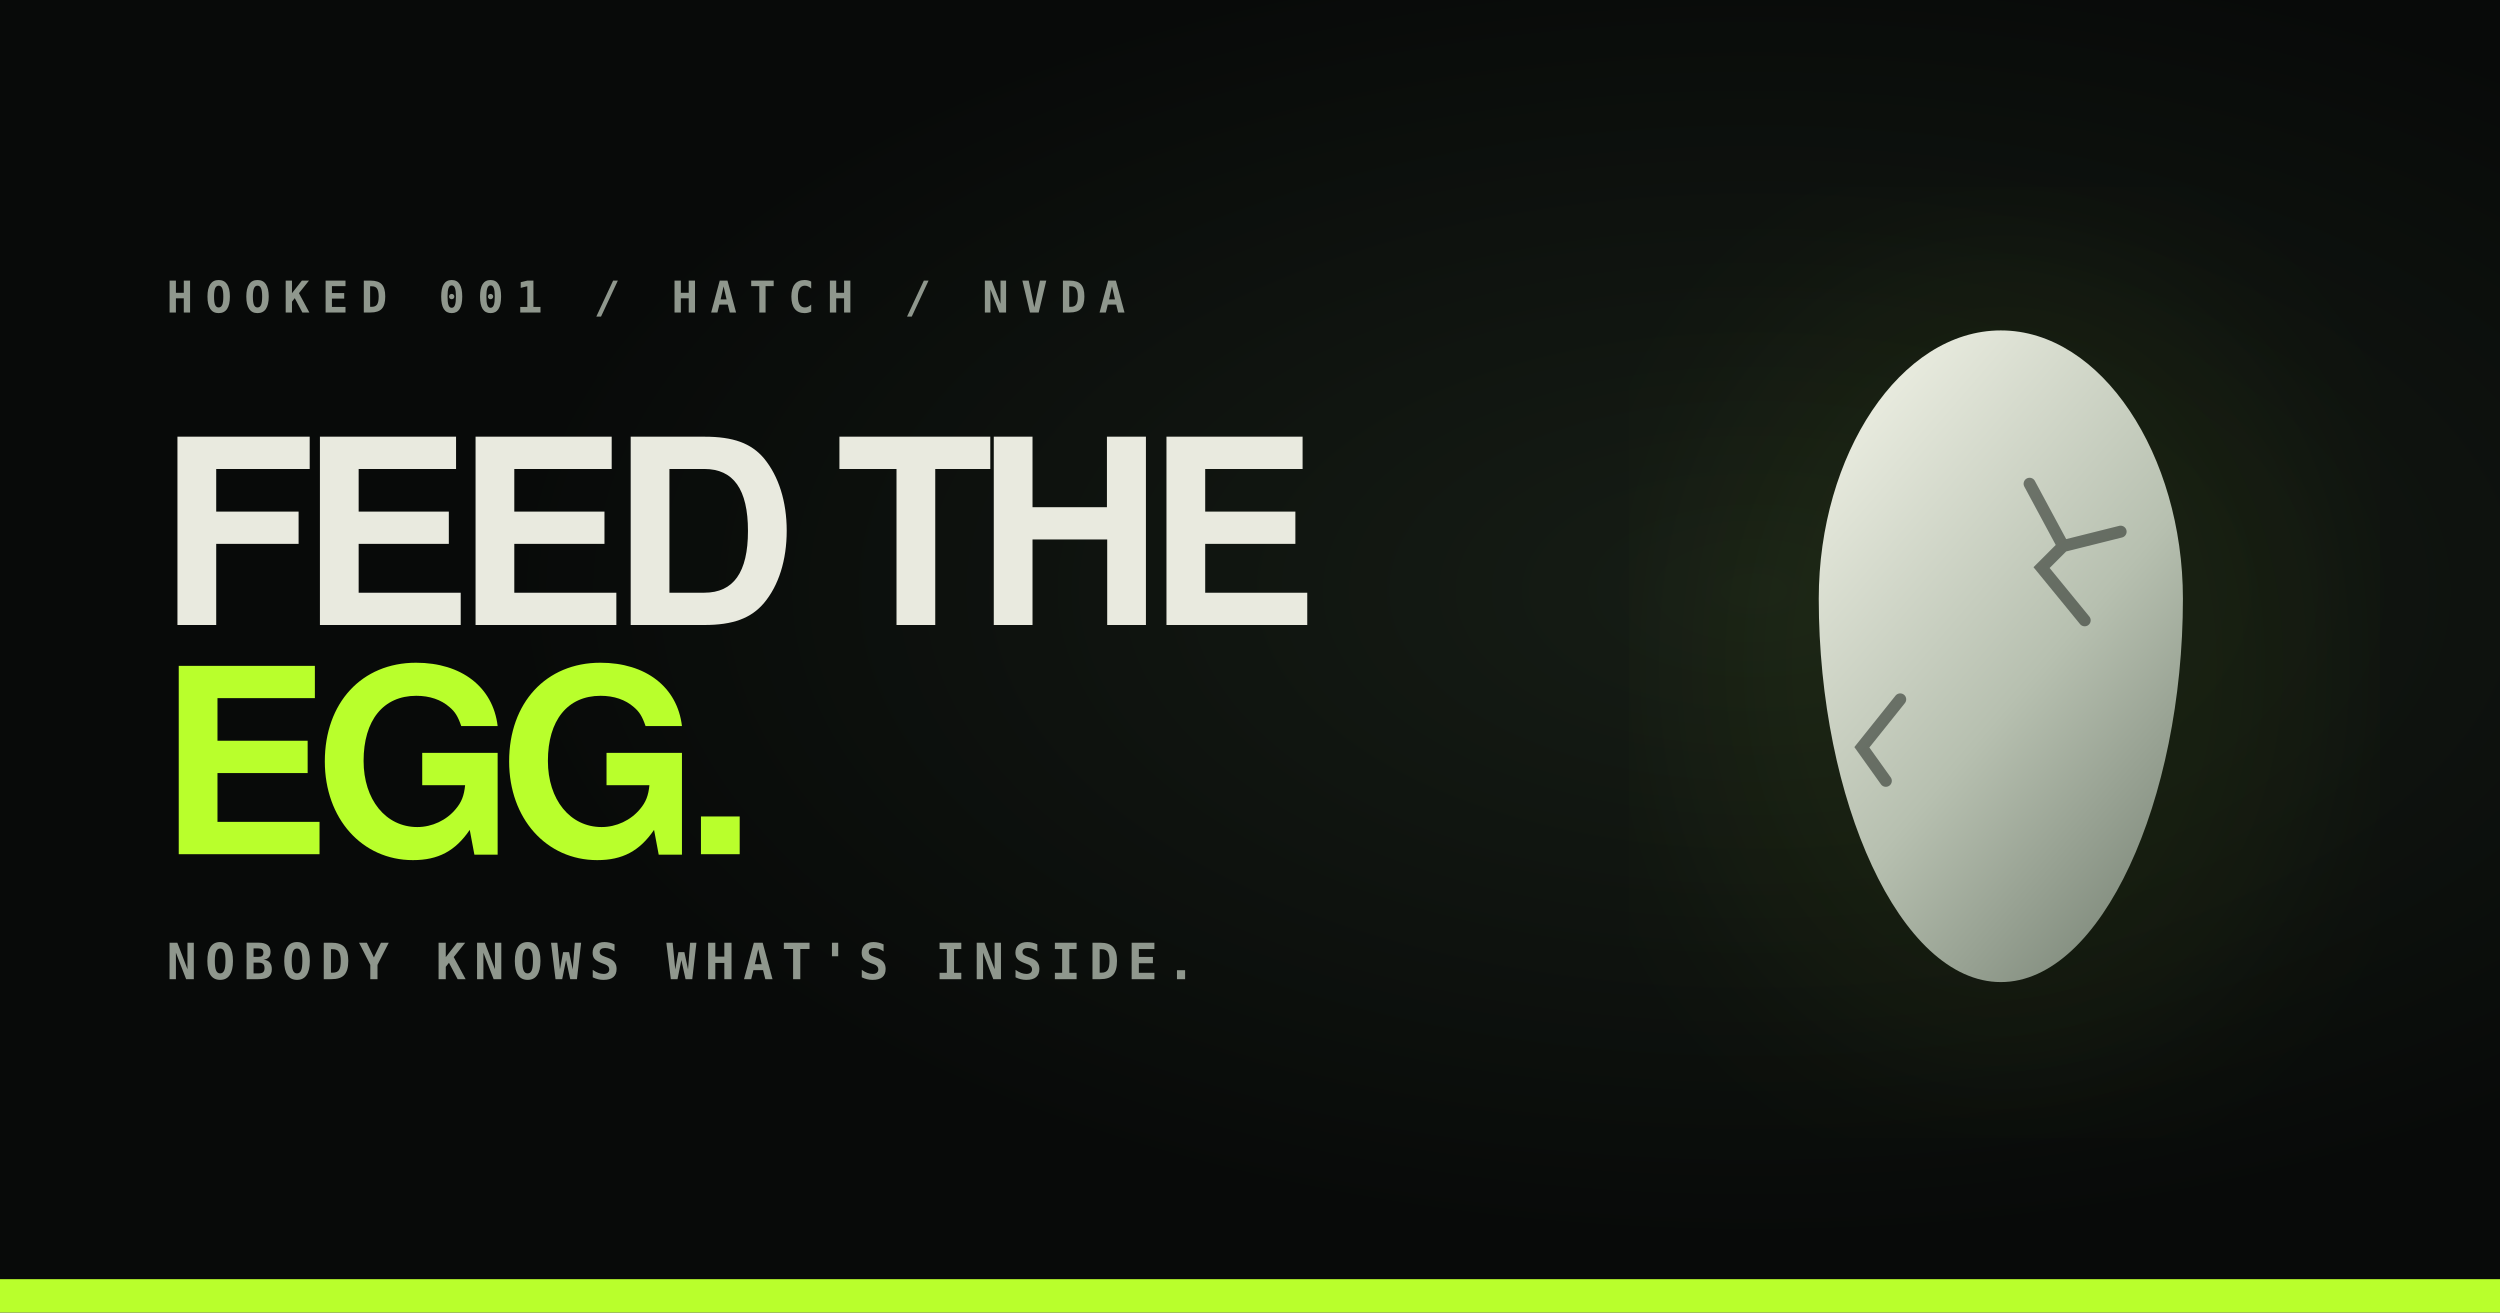
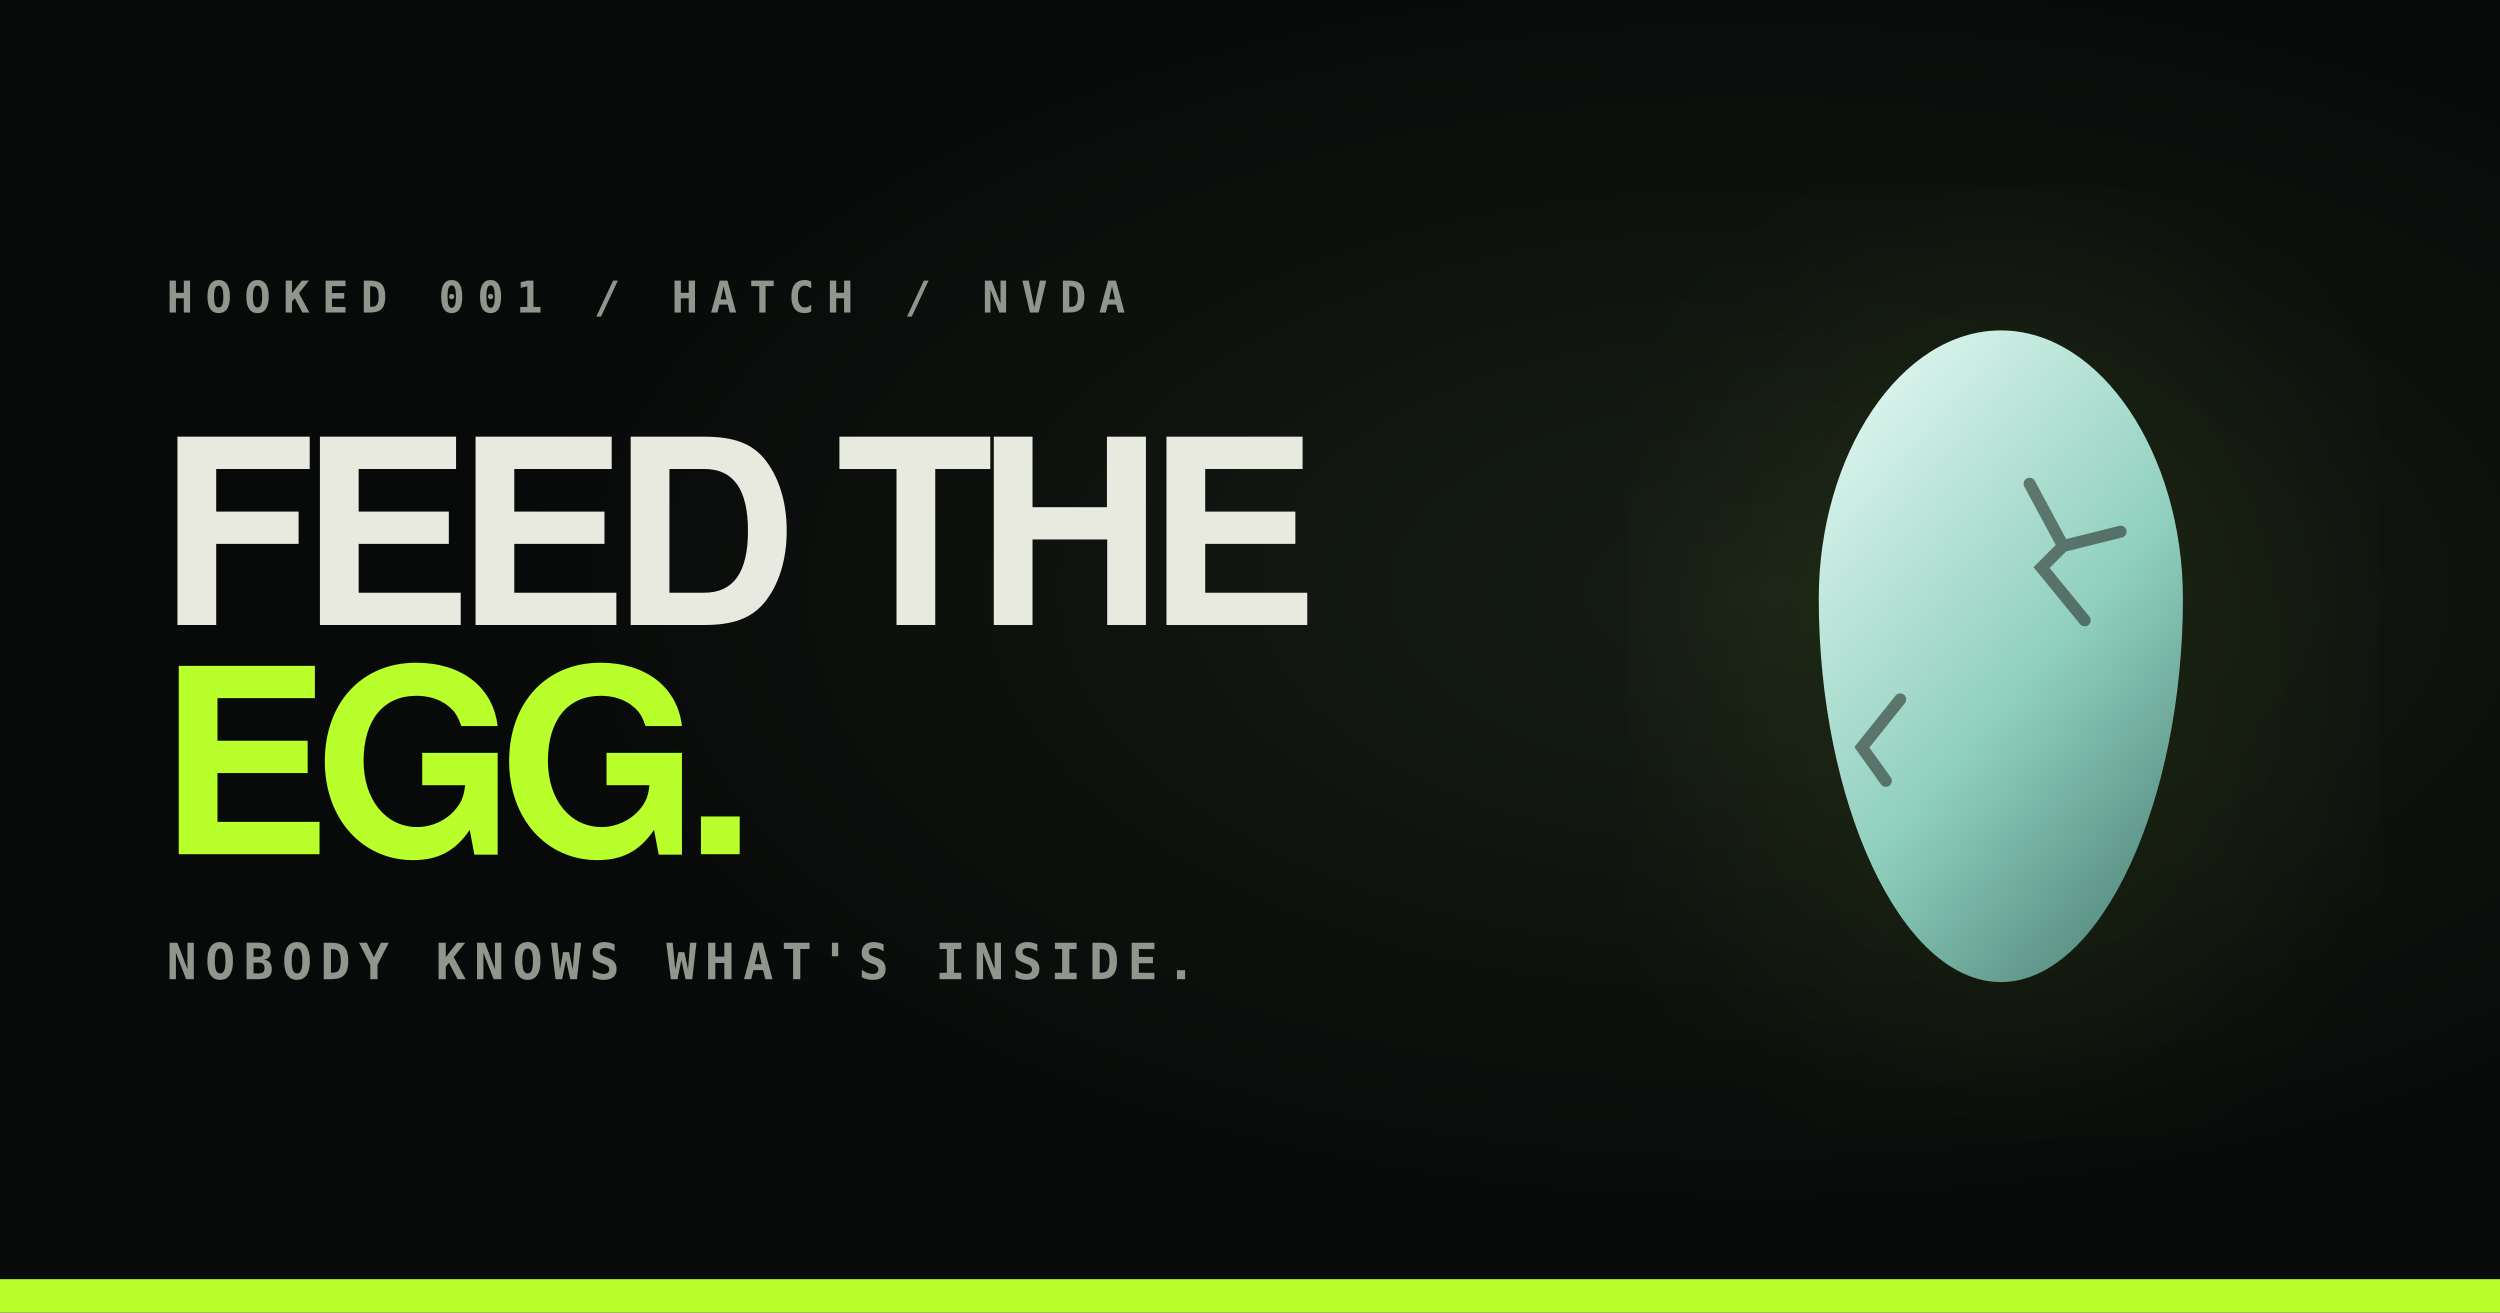
<svg xmlns="http://www.w3.org/2000/svg" viewBox="0 0 1200 630" width="1200" height="630" role="img" aria-label="FEED THE EGG.">
  <defs>
    <radialGradient id="g2" cx="0.7" cy="0.45">
      <stop offset="0" stop-color="#161d15" />
      <stop offset="1" stop-color="#080A09" />
    </radialGradient>
    <filter id="soft2">
      <feGaussianBlur stdDeviation="40" />
    </filter>
    <linearGradient id="shell2" x1="0.2" y1="0" x2="0.85" y2="1">
-       <stop offset="0" stop-color="#EDEFE3" />
-       <stop offset="0.55" stop-color="#B7C0B0" />
-       <stop offset="1" stop-color="#798476" />
+       <stop offset="0" stop-color="#DFF6EF" />
+       <stop offset="0.55" stop-color="#8FCFBE" />
+       <stop offset="1" stop-color="#4F8478" />
    </linearGradient>
  </defs>
  <rect width="1200" height="630" fill="url(#g2)" />
  <ellipse cx="962" cy="318" rx="150" ry="190" fill="#B9FF2C" opacity="0.05" filter="url(#soft2)" />
  <g transform="translate(666 39) scale(1.15)">
    <path d="M256 104 C298 104 332 156 332 216 C332 300 298 376 256 376 C214 376 180 300 180 216 C180 156 214 104 256 104 Z" fill="url(#shell2)" />
    <g fill="none" stroke="#2b322c" stroke-width="5" stroke-linecap="round" opacity="0.6">
      <path d="M268 168 l14 26 l-9 9 l18 22 M282 194 l24 -6" />
      <path d="M214 258 l-16 20 l10 14" />
    </g>
  </g>
  <text x="80" y="150" font-family="monospace" font-weight="700" font-size="21" letter-spacing="6" fill="#8F978D">HOOKED 001 / HATCH / NVDA</text>
  <text x="76" y="300" font-family="Helvetica Neue, Helvetica, Arial, sans-serif" font-weight="900" font-size="124" letter-spacing="-8" fill="#E9EADF">FEED THE</text>
  <text x="76" y="410" font-family="Helvetica Neue, Helvetica, Arial, sans-serif" font-weight="900" font-size="124" letter-spacing="-8" fill="#B9FF2C">EGG.</text>
  <text x="80" y="470" font-family="monospace" font-weight="700" font-size="24" letter-spacing="4" fill="#8F978D">NOBODY KNOWS WHAT'S INSIDE.</text>
  <rect x="0" y="614" width="1200" height="16" fill="#B9FF2C" />
</svg>
